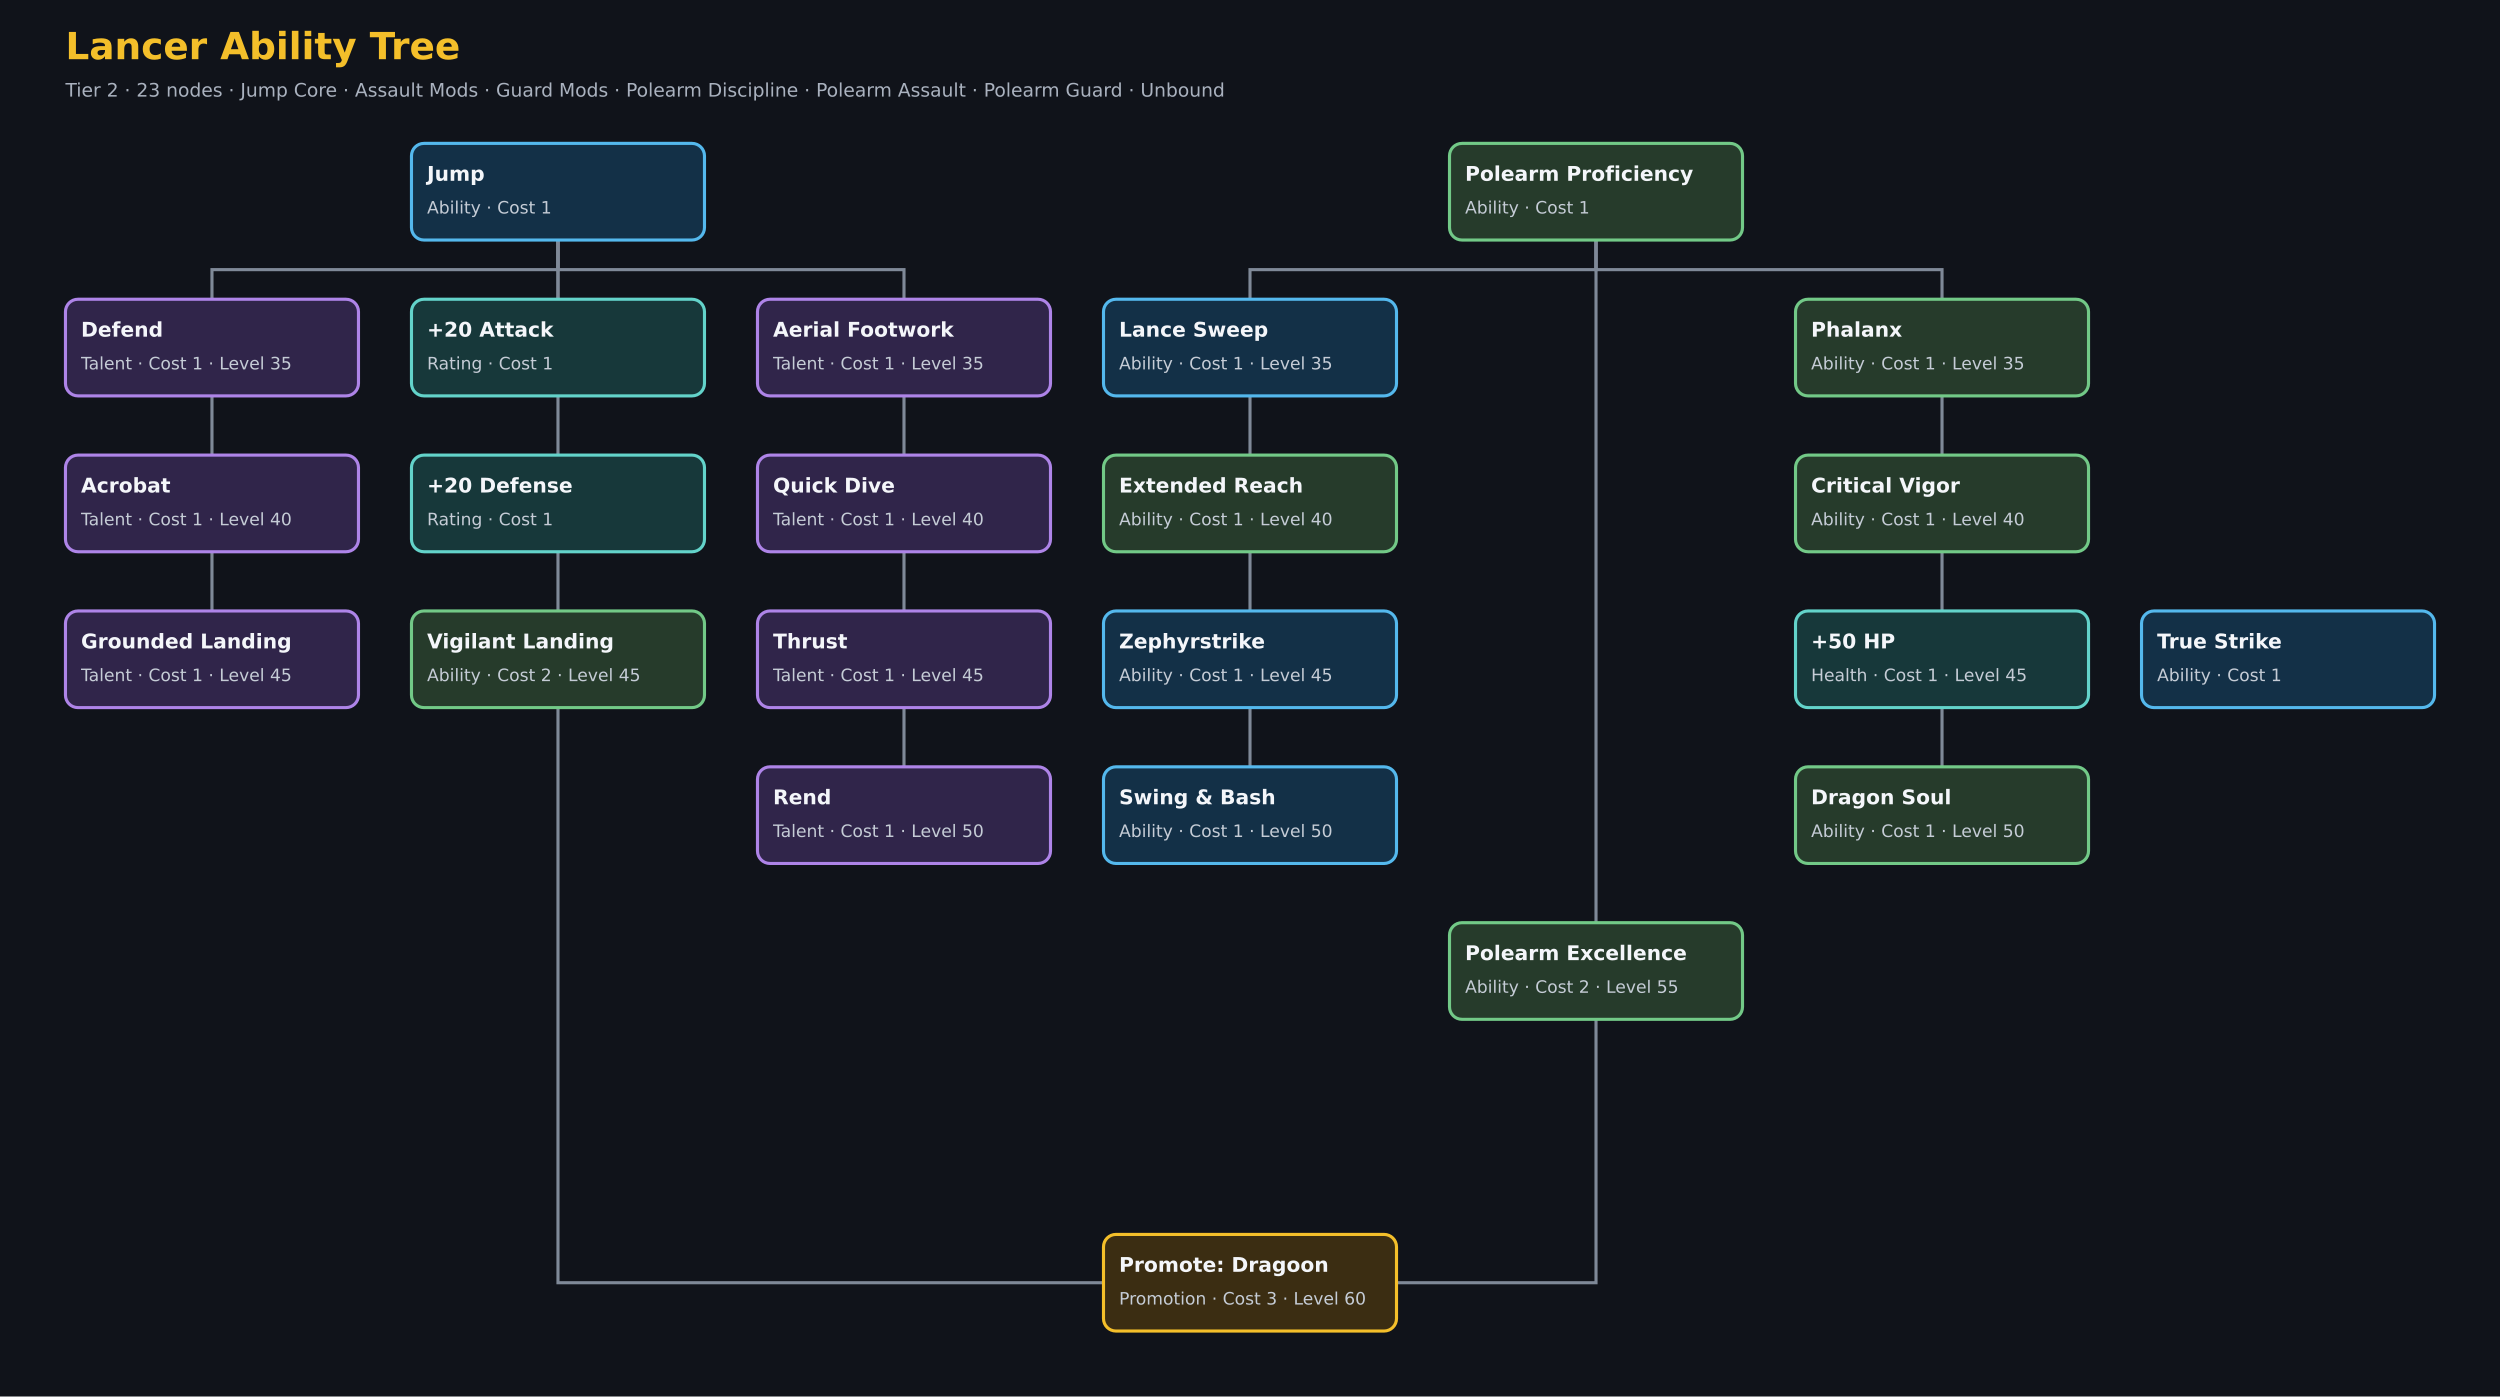
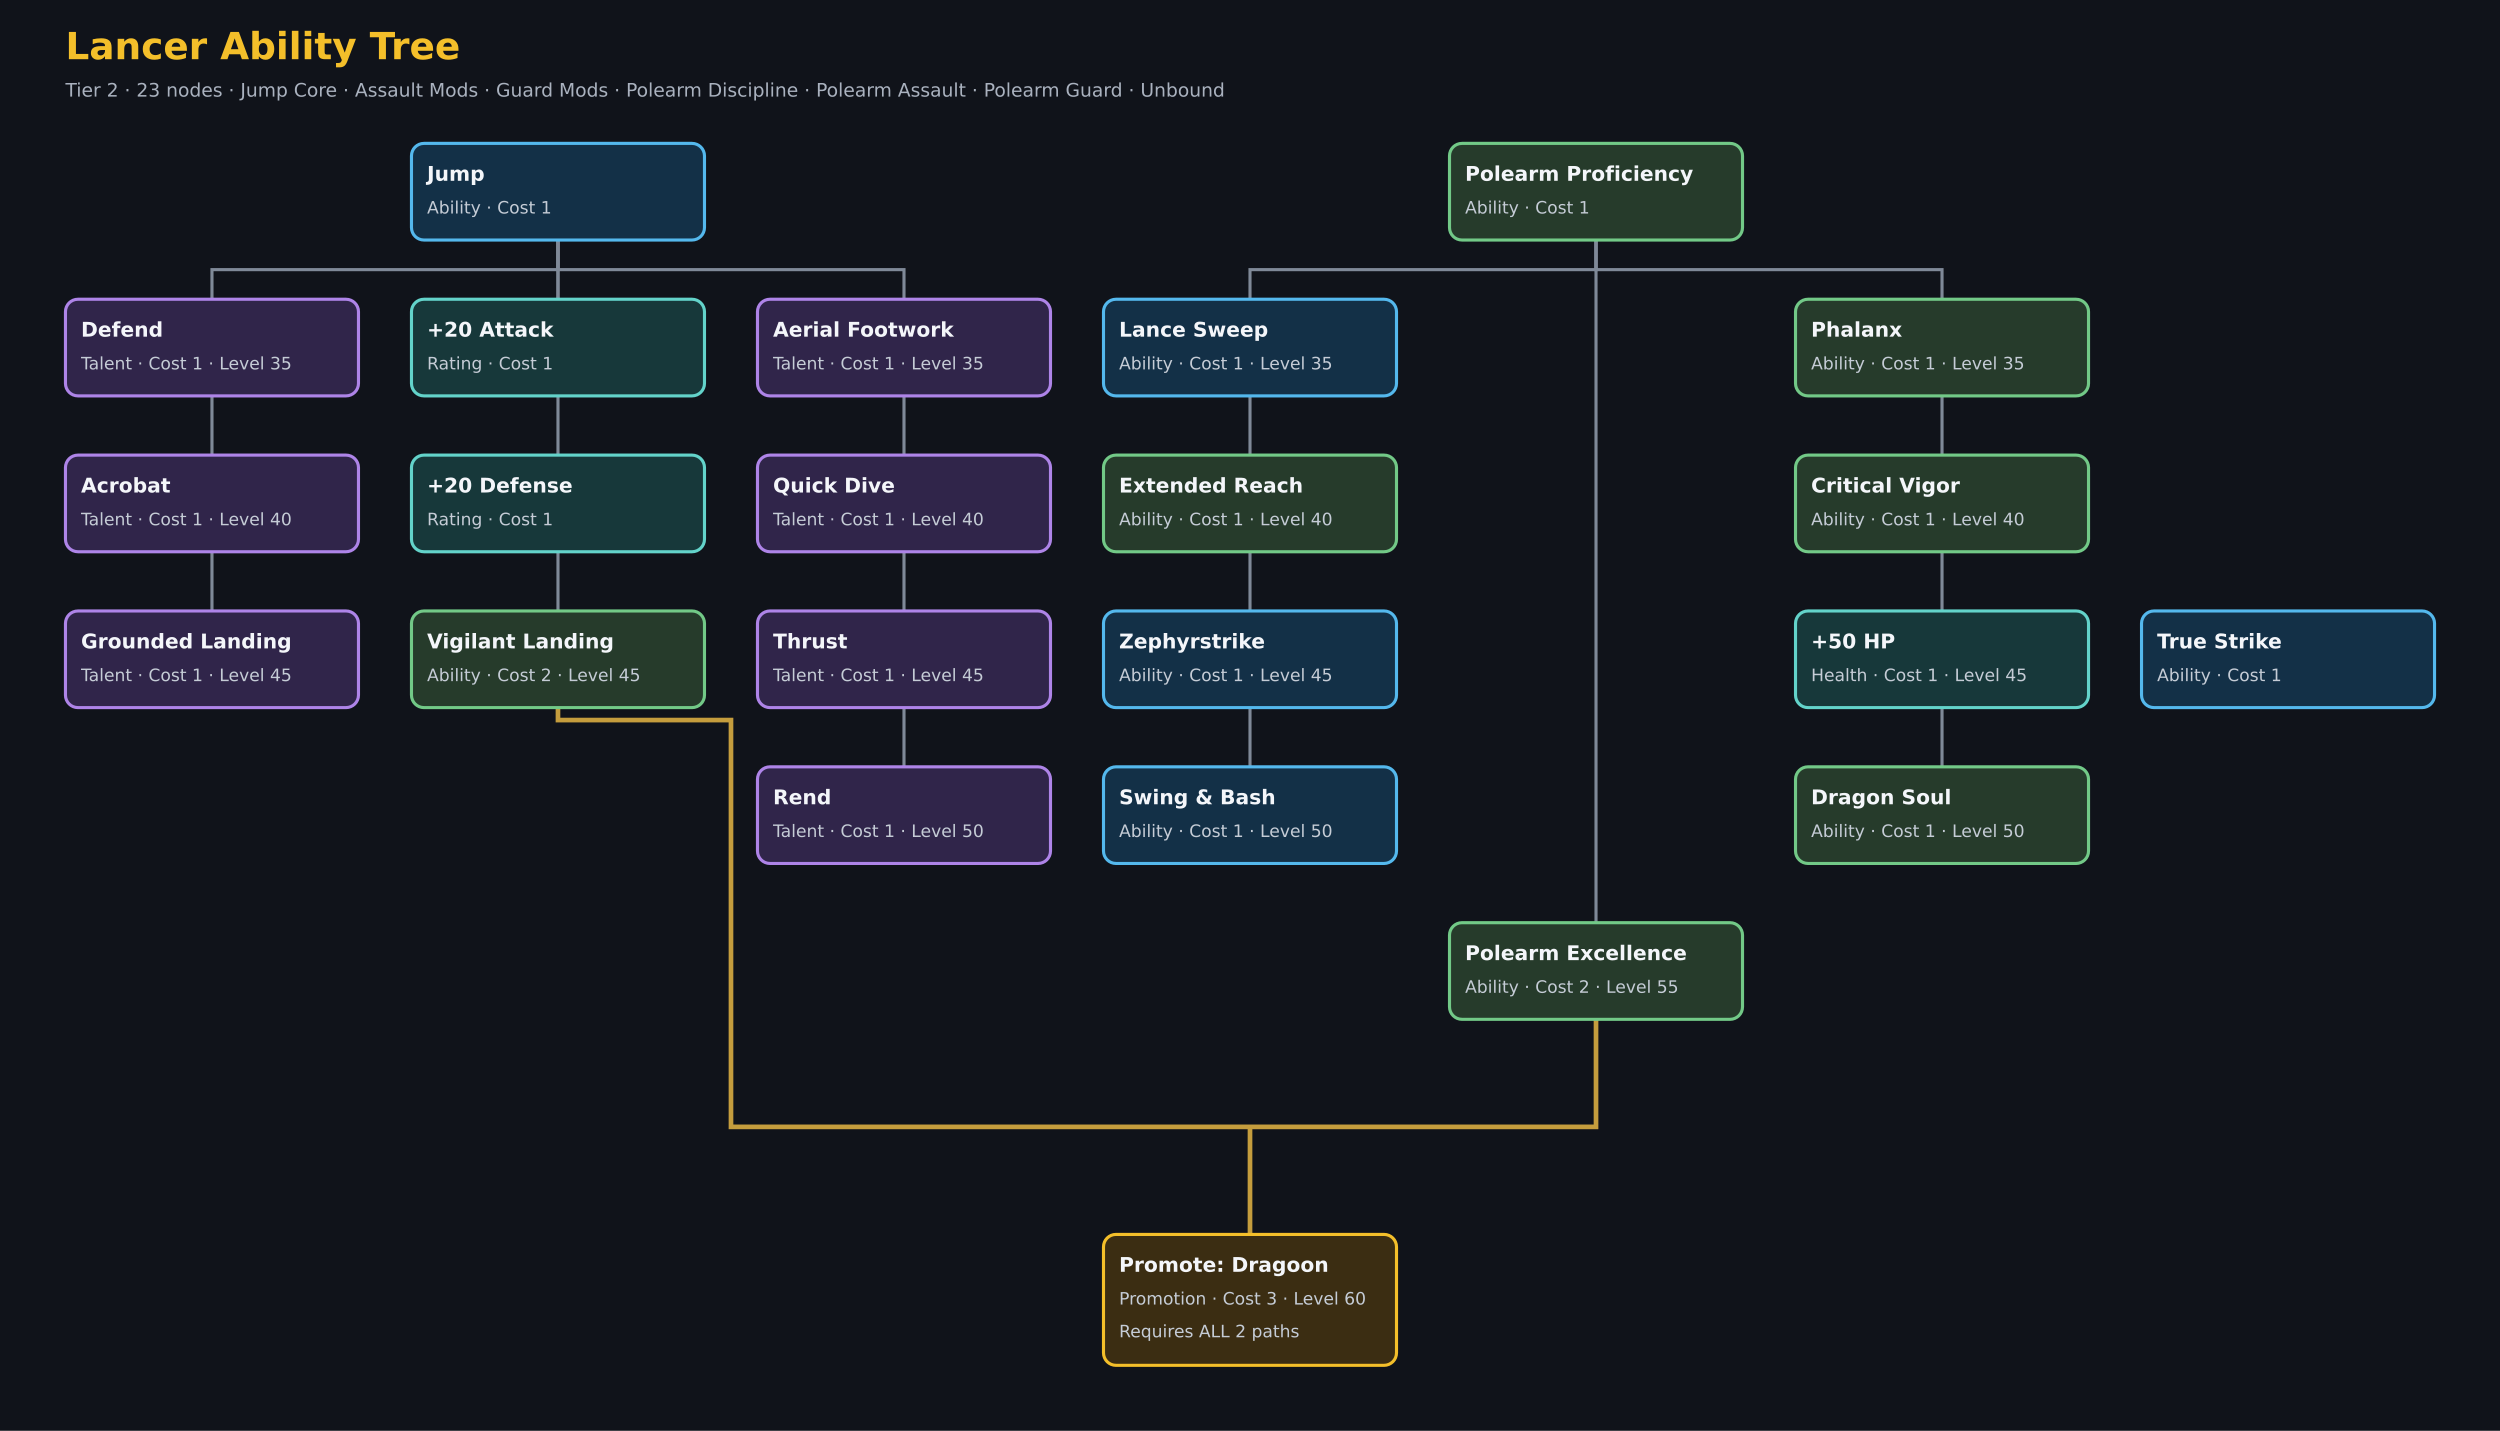
- <svg xmlns="http://www.w3.org/2000/svg" width="1604" height="896" viewBox="0 0 1604 896">
+ <svg xmlns="http://www.w3.org/2000/svg" width="1604" height="918" viewBox="0 0 1604 918">
  <style>
text{font-family:DejaVu Sans,Arial,sans-serif}
.title{fill:#f4bf2a;font-size:24px;font-weight:700}
.meta{fill:#aab2bf;font-size:12px}
.name{fill:#f4f6fa;font-size:13px;font-weight:700}
.detail{fill:#c5ccd6;font-size:11px}
+ .resource{fill:#e6bfdc;font-size:9px;font-weight:700}
.edge{fill:none;stroke:#7f8998;stroke-width:2}
+ .promotion-edge{fill:none;stroke:#c59d3d;stroke-width:3}
</style>
-   <rect width="1604" height="896" fill="#10131a" />
+   <rect width="1604" height="918" fill="#10131a" />
  <text class="title" x="42" y="38">Lancer Ability Tree</text>
  <text class="meta" x="42" y="62">Tier 2 · 23 nodes · Jump Core · Assault Mods · Guard Mods · Polearm Discipline · Polearm Assault · Polearm Guard · Unbound</text>
  <path class="edge" d="M 358.0 123.0 V 173.0 H 580.0 V 223.0" />
  <path class="edge" d="M 136.0 323.0 V 373.0 H 136.0 V 423.0" />
  <path class="edge" d="M 1024.0 123.0 V 173.0 H 802.0 V 223.0" />
  <path class="edge" d="M 802.0 223.0 V 273.0 H 802.0 V 323.0" />
  <path class="edge" d="M 802.0 323.0 V 373.0 H 802.0 V 423.0" />
  <path class="edge" d="M 802.0 423.0 V 473.0 H 802.0 V 523.0" />
  <path class="edge" d="M 1024.0 123.0 V 373.0 H 1024.0 V 623.0" />
  <path class="edge" d="M 1024.0 123.0 V 173.0 H 1246.0 V 223.0" />
  <path class="edge" d="M 1246.0 223.0 V 273.0 H 1246.0 V 323.0" />
  <path class="edge" d="M 1246.0 323.0 V 373.0 H 1246.0 V 423.0" />
  <path class="edge" d="M 1246.0 423.0 V 473.0 H 1246.0 V 523.0" />
  <path class="edge" d="M 358.0 123.0 V 223.0 H 358.0 V 323.0" />
  <path class="edge" d="M 358.0 123.0 V 173.0 H 136.0 V 223.0" />
  <path class="edge" d="M 136.0 223.0 V 273.0 H 136.0 V 323.0" />
  <path class="edge" d="M 580.0 223.0 V 273.0 H 580.0 V 323.0" />
  <path class="edge" d="M 358.0 123.0 V 173.0 H 358.0 V 223.0" />
  <path class="edge" d="M 358.0 323.0 V 373.0 H 358.0 V 423.0" />
  <path class="edge" d="M 580.0 323.0 V 373.0 H 580.0 V 423.0" />
  <path class="edge" d="M 580.0 423.0 V 473.0 H 580.0 V 523.0" />
-   <path class="edge" d="M 452.0 423.0 H 358.0 V 823.0 H 896.0" />
-   <path class="edge" d="M 930.0 623.0 H 1024.0 V 823.0 H 708.0" />
+   <path class="promotion-edge" d="M 358.0 454.0 V 462.0 H 469.0 V 723.0 H 802.0" />
+   <path class="promotion-edge" d="M 1024.0 654.0 V 723.0 H 802.0" />
+   <path class="promotion-edge" d="M 802.0 723.0 V 792.0" />
  <rect x="264.0" y="92.0" width="188" height="62" rx="8" fill="#133047" stroke="#54b8ed" stroke-width="2" />
  <text class="name" x="274.0" y="116.0">Jump</text>
  <text class="detail" x="274.0" y="137.0">Ability · Cost 1</text>
  <rect x="486.0" y="192.0" width="188" height="62" rx="8" fill="#30254a" stroke="#ae84e8" stroke-width="2" />
  <text class="name" x="496.0" y="216.0">Aerial Footwork</text>
  <text class="detail" x="496.0" y="237.0">Talent · Cost 1 · Level 35</text>
  <rect x="42.0" y="392.0" width="188" height="62" rx="8" fill="#30254a" stroke="#ae84e8" stroke-width="2" />
  <text class="name" x="52.0" y="416.0">Grounded Landing</text>
  <text class="detail" x="52.0" y="437.0">Talent · Cost 1 · Level 45</text>
  <rect x="930.0" y="92.0" width="188" height="62" rx="8" fill="#263b2b" stroke="#72c987" stroke-width="2" />
  <text class="name" x="940.0" y="116.0">Polearm Proficiency</text>
  <text class="detail" x="940.0" y="137.0">Ability · Cost 1</text>
  <rect x="708.0" y="192.0" width="188" height="62" rx="8" fill="#133047" stroke="#54b8ed" stroke-width="2" />
  <text class="name" x="718.0" y="216.0">Lance Sweep</text>
  <text class="detail" x="718.0" y="237.0">Ability · Cost 1 · Level 35</text>
  <rect x="708.0" y="292.0" width="188" height="62" rx="8" fill="#263b2b" stroke="#72c987" stroke-width="2" />
  <text class="name" x="718.0" y="316.0">Extended Reach</text>
  <text class="detail" x="718.0" y="337.0">Ability · Cost 1 · Level 40</text>
  <rect x="708.0" y="392.0" width="188" height="62" rx="8" fill="#133047" stroke="#54b8ed" stroke-width="2" />
  <text class="name" x="718.0" y="416.0">Zephyrstrike</text>
  <text class="detail" x="718.0" y="437.0">Ability · Cost 1 · Level 45</text>
  <rect x="708.0" y="492.0" width="188" height="62" rx="8" fill="#133047" stroke="#54b8ed" stroke-width="2" />
  <text class="name" x="718.0" y="516.0">Swing &amp; Bash</text>
  <text class="detail" x="718.0" y="537.0">Ability · Cost 1 · Level 50</text>
  <rect x="930.0" y="592.0" width="188" height="62" rx="8" fill="#263b2b" stroke="#72c987" stroke-width="2" />
  <text class="name" x="940.0" y="616.0">Polearm Excellence</text>
  <text class="detail" x="940.0" y="637.0">Ability · Cost 2 · Level 55</text>
  <rect x="1152.0" y="192.0" width="188" height="62" rx="8" fill="#263b2b" stroke="#72c987" stroke-width="2" />
  <text class="name" x="1162.0" y="216.0">Phalanx</text>
  <text class="detail" x="1162.0" y="237.0">Ability · Cost 1 · Level 35</text>
  <rect x="1152.0" y="292.0" width="188" height="62" rx="8" fill="#263b2b" stroke="#72c987" stroke-width="2" />
  <text class="name" x="1162.0" y="316.0">Critical Vigor</text>
  <text class="detail" x="1162.0" y="337.0">Ability · Cost 1 · Level 40</text>
  <rect x="1152.0" y="392.0" width="188" height="62" rx="8" fill="#17383a" stroke="#63d3ca" stroke-width="2" />
  <text class="name" x="1162.0" y="416.0">+50 HP</text>
  <text class="detail" x="1162.0" y="437.0">Health · Cost 1 · Level 45</text>
  <rect x="1152.0" y="492.0" width="188" height="62" rx="8" fill="#263b2b" stroke="#72c987" stroke-width="2" />
  <text class="name" x="1162.0" y="516.0">Dragon Soul</text>
  <text class="detail" x="1162.0" y="537.0">Ability · Cost 1 · Level 50</text>
  <rect x="264.0" y="292.0" width="188" height="62" rx="8" fill="#17383a" stroke="#63d3ca" stroke-width="2" />
  <text class="name" x="274.0" y="316.0">+20 Defense</text>
  <text class="detail" x="274.0" y="337.0">Rating · Cost 1</text>
  <rect x="42.0" y="192.0" width="188" height="62" rx="8" fill="#30254a" stroke="#ae84e8" stroke-width="2" />
  <text class="name" x="52.0" y="216.0">Defend</text>
  <text class="detail" x="52.0" y="237.0">Talent · Cost 1 · Level 35</text>
  <rect x="42.0" y="292.0" width="188" height="62" rx="8" fill="#30254a" stroke="#ae84e8" stroke-width="2" />
  <text class="name" x="52.0" y="316.0">Acrobat</text>
  <text class="detail" x="52.0" y="337.0">Talent · Cost 1 · Level 40</text>
  <rect x="486.0" y="292.0" width="188" height="62" rx="8" fill="#30254a" stroke="#ae84e8" stroke-width="2" />
  <text class="name" x="496.0" y="316.0">Quick Dive</text>
  <text class="detail" x="496.0" y="337.0">Talent · Cost 1 · Level 40</text>
  <rect x="264.0" y="192.0" width="188" height="62" rx="8" fill="#17383a" stroke="#63d3ca" stroke-width="2" />
  <text class="name" x="274.0" y="216.0">+20 Attack</text>
  <text class="detail" x="274.0" y="237.0">Rating · Cost 1</text>
  <rect x="264.0" y="392.0" width="188" height="62" rx="8" fill="#263b2b" stroke="#72c987" stroke-width="2" />
  <text class="name" x="274.0" y="416.0">Vigilant Landing</text>
  <text class="detail" x="274.0" y="437.0">Ability · Cost 2 · Level 45</text>
  <rect x="486.0" y="392.0" width="188" height="62" rx="8" fill="#30254a" stroke="#ae84e8" stroke-width="2" />
  <text class="name" x="496.0" y="416.0">Thrust</text>
  <text class="detail" x="496.0" y="437.0">Talent · Cost 1 · Level 45</text>
  <rect x="486.0" y="492.0" width="188" height="62" rx="8" fill="#30254a" stroke="#ae84e8" stroke-width="2" />
  <text class="name" x="496.0" y="516.0">Rend</text>
  <text class="detail" x="496.0" y="537.0">Talent · Cost 1 · Level 50</text>
  <rect x="1374.0" y="392.0" width="188" height="62" rx="8" fill="#133047" stroke="#54b8ed" stroke-width="2" />
  <text class="name" x="1384.0" y="416.0">True Strike</text>
  <text class="detail" x="1384.0" y="437.0">Ability · Cost 1</text>
-   <rect x="708.0" y="792.0" width="188" height="62" rx="8" fill="#3b2d12" stroke="#f4bf2a" stroke-width="2" />
+   <rect x="708.0" y="792.0" width="188" height="84" rx="8" fill="#3b2d12" stroke="#f4bf2a" stroke-width="2" />
  <text class="name" x="718.0" y="816.0">Promote: Dragoon</text>
  <text class="detail" x="718.0" y="837.0">Promotion · Cost 3 · Level 60</text>
+   <text class="detail" x="718.0" y="858.0">Requires ALL 2 paths</text>
</svg>
